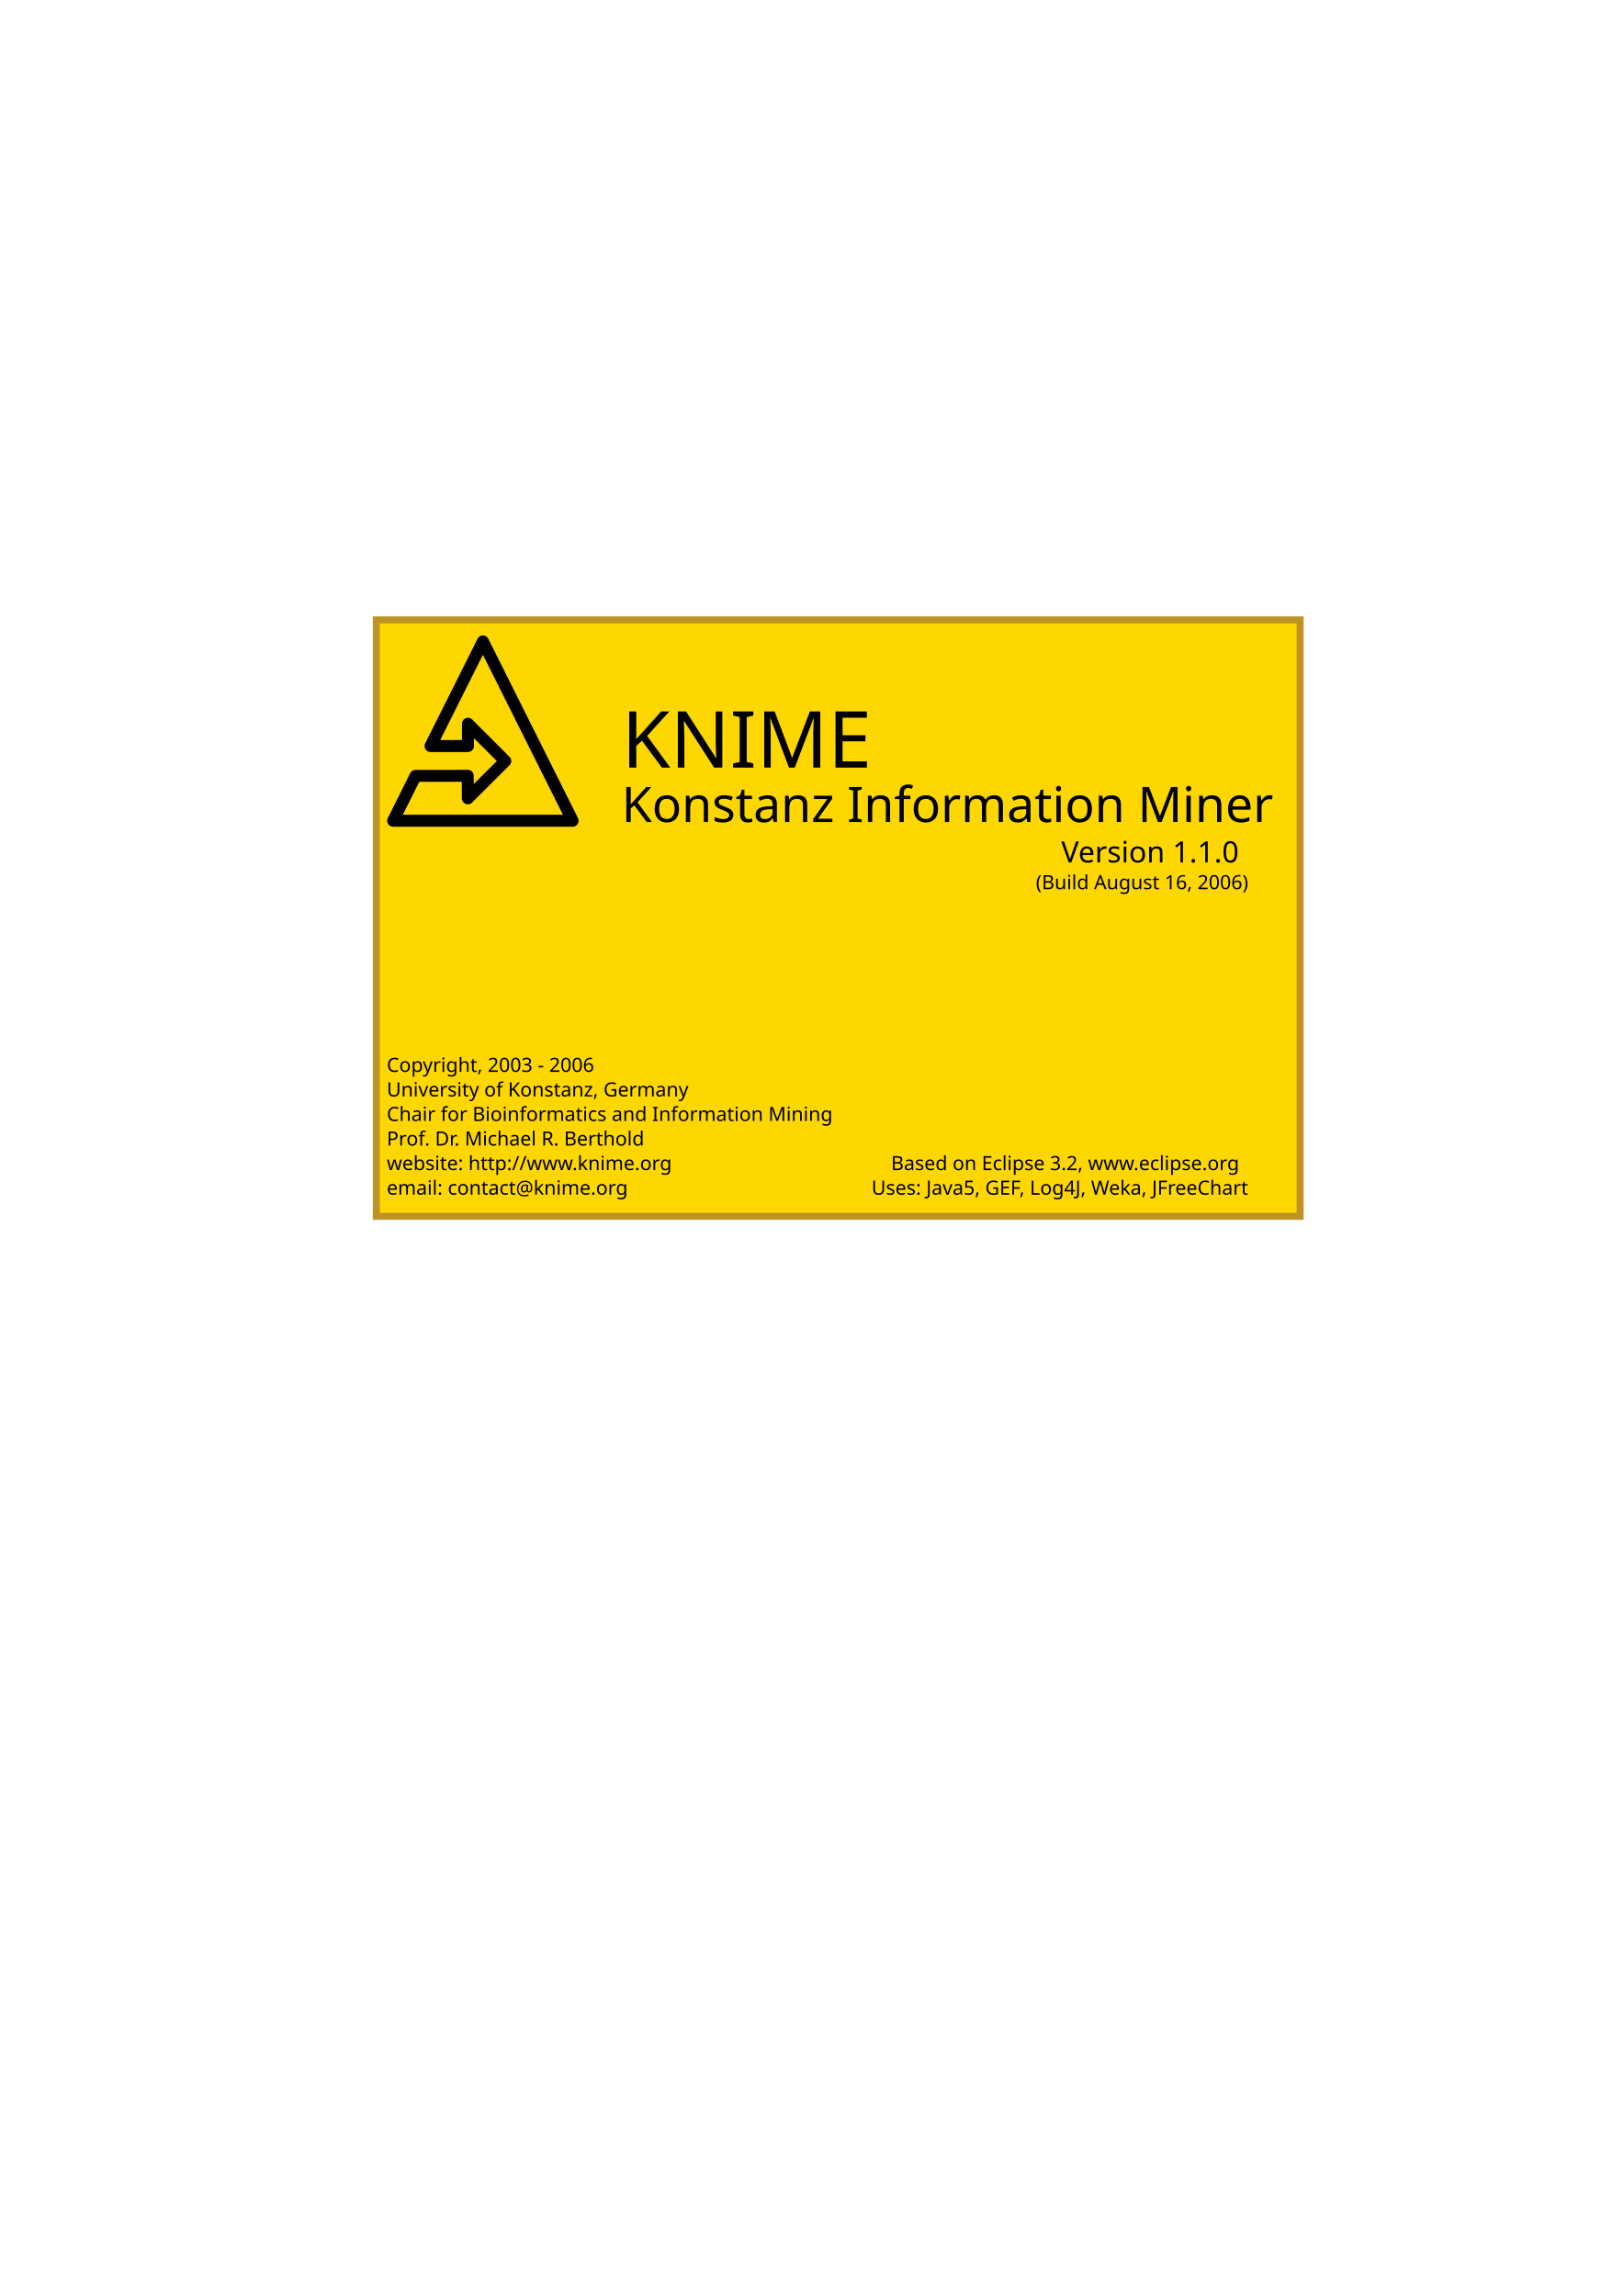
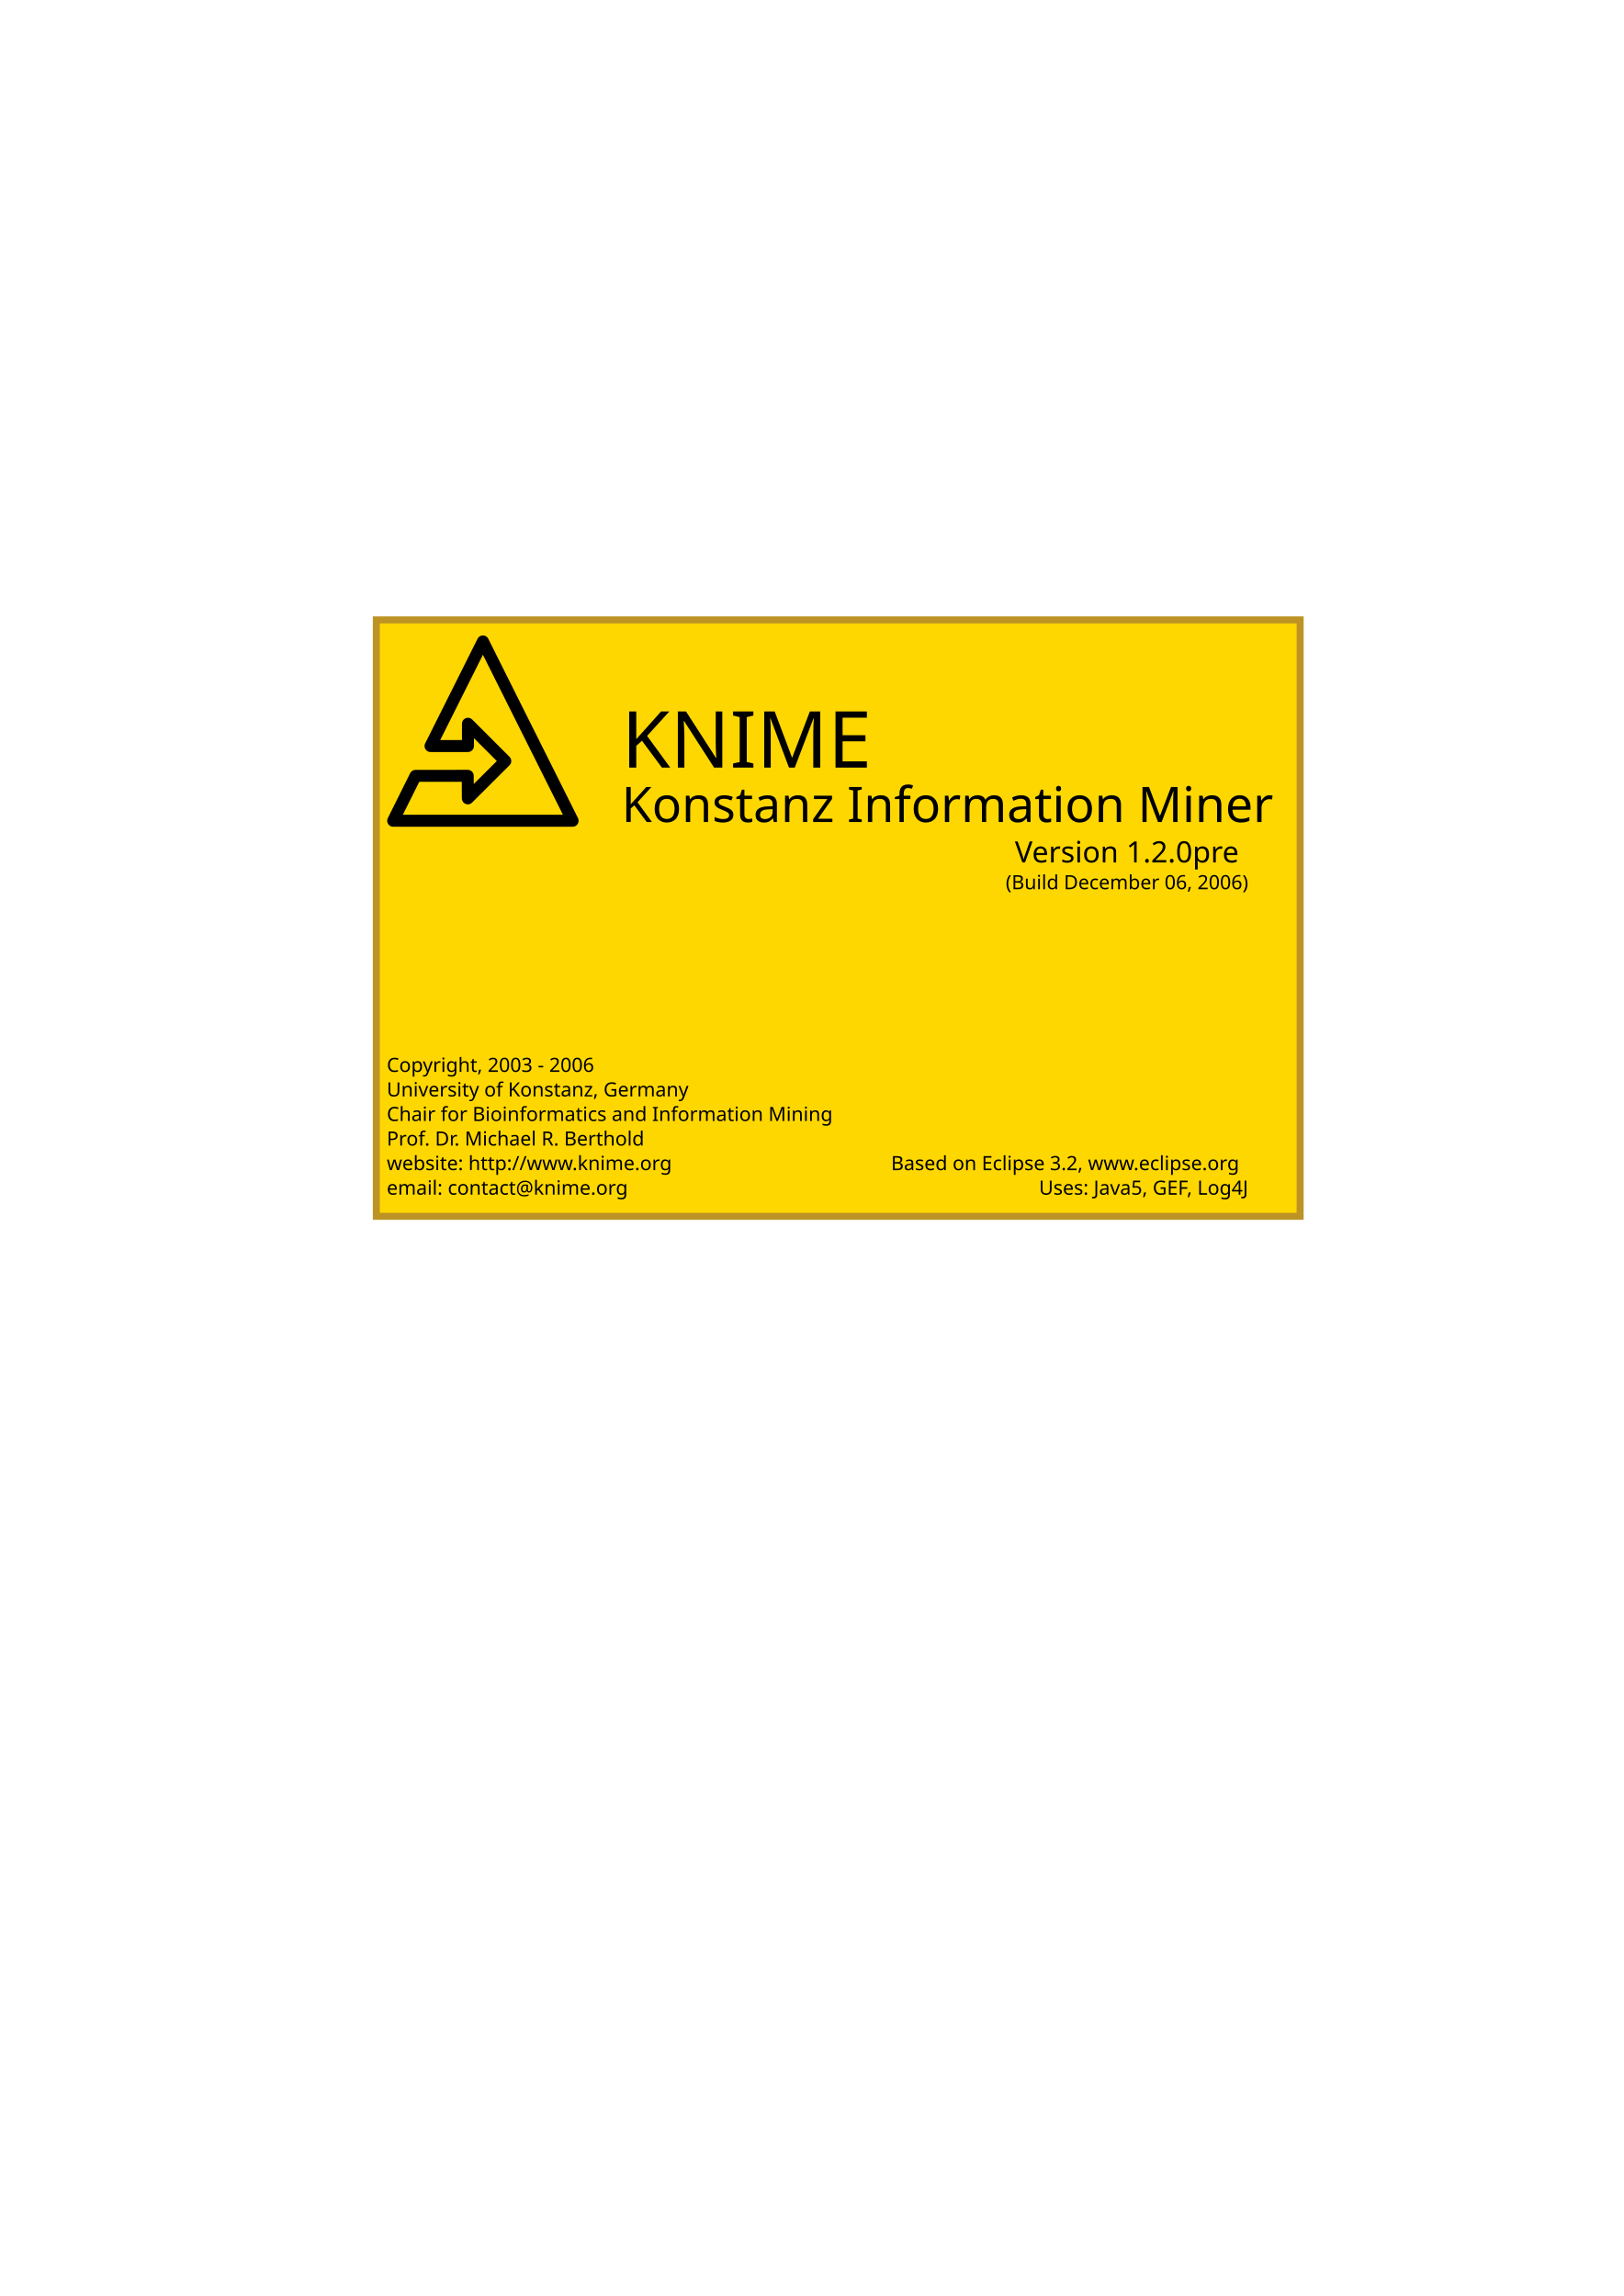
<svg xmlns="http://www.w3.org/2000/svg" width="210mm" height="297mm" id="svg2110">
  <defs id="defs2112" />
  <g id="layer1">
    <g id="g2137" transform="translate(1.086609,119.656)">
      <rect y="183.416" x="182.867" height="291.581" width="451.581" id="rect1391" style="fill:#ffd700;stroke:#bd9325;stroke-width:3.419;stroke-miterlimit:4;stroke-dasharray:none;stroke-opacity:1" />
      <text id="text1365" y="404.394" x="187.958" style="font-size:7.204px;font-style:normal;font-weight:normal;line-height:125%;fill:black;fill-opacity:1;stroke:none;stroke-width:1px;stroke-linecap:butt;stroke-linejoin:miter;stroke-opacity:1;font-family:Bitstream Vera Sans" xml:space="preserve">
        <tspan style="font-size:9.605px;font-style:normal;font-variant:normal;font-weight:normal;font-stretch:normal;text-align:start;line-height:125%;writing-mode:lr-tb;text-anchor:start;font-family:Arial Rounded MT Bold" y="404.394" x="187.958" id="tspan1367">Copyright, 2003 - 2006</tspan>
        <tspan style="font-size:9.605px;font-style:normal;font-variant:normal;font-weight:normal;font-stretch:normal;text-align:start;line-height:125%;writing-mode:lr-tb;text-anchor:start;font-family:Arial Rounded MT Bold" id="tspan1369" y="416.4" x="187.958">University of Konstanz, Germany</tspan>
        <tspan style="font-size:9.605px;font-style:normal;font-variant:normal;font-weight:normal;font-stretch:normal;text-align:start;line-height:125%;writing-mode:lr-tb;text-anchor:start;font-family:Arial Rounded MT Bold" id="tspan1371" y="428.406" x="187.958">Chair for Bioinformatics and Information Mining</tspan>
        <tspan style="font-size:9.605px;font-style:normal;font-variant:normal;font-weight:normal;font-stretch:normal;text-align:start;line-height:125%;writing-mode:lr-tb;text-anchor:start;font-family:Arial Rounded MT Bold" id="tspan1373" y="440.412" x="187.958">Prof. Dr. Michael R. Berthold</tspan>
        <tspan style="font-size:9.605px;font-style:normal;font-variant:normal;font-weight:normal;font-stretch:normal;text-align:start;line-height:125%;writing-mode:lr-tb;text-anchor:start;font-family:Arial Rounded MT Bold" y="452.418" x="187.958" id="tspan2159">website: http://www.knime.org</tspan>
        <tspan style="font-size:9.605px;font-style:normal;font-variant:normal;font-weight:normal;font-stretch:normal;text-align:start;line-height:125%;writing-mode:lr-tb;text-anchor:start;font-family:Arial Rounded MT Bold" y="464.424" x="187.958" id="tspan2161">email: contact@knime.org</tspan>
      </text>
      <rect y="123.961" x="6.434" height="491.777" width="729.852" id="rect1389" style="fill:none;stroke-width:0.354;stroke-miterlimit:4;stroke-dasharray:none" />
      <text xml:space="preserve" style="font-size:42.021px;font-style:normal;font-variant:normal;font-weight:normal;font-stretch:normal;line-height:100%;writing-mode:lr-tb;text-anchor:start;fill:black;fill-opacity:1;stroke:none;stroke-width:1px;stroke-linecap:butt;stroke-linejoin:miter;stroke-opacity:1;font-family:Arial Rounded MT Bold" x="302.747" y="255.614" id="text3571">
        <tspan id="tspan3573" x="302.747" y="255.614" style="font-size:38.42px;font-style:normal;font-variant:normal;font-weight:normal;font-stretch:normal;text-align:start;line-height:100%;writing-mode:lr-tb;text-anchor:start;font-family:Arial Rounded MT Bold">KNIME</tspan>
        <tspan id="tspan3577" x="302.747" y="282.252" style="font-size:24.012px">Konstanz Information Miner</tspan>
      </text>
-       <text xml:space="preserve" style="font-size:7.204px;font-style:normal;font-weight:normal;text-align:end;line-height:125%;writing-mode:lr-tb;text-anchor:end;fill:#000000;fill-opacity:1;stroke:none;stroke-width:1px;stroke-linecap:butt;stroke-linejoin:miter;stroke-opacity:1;font-family:Bitstream Vera Sans" x="625.123" y="301.994" id="text2163">
-         <tspan id="tspan2165" x="625.123" y="301.994" style="font-size:14.407px;font-style:normal;font-variant:normal;font-weight:normal;font-stretch:normal;text-align:end;line-height:125%;writing-mode:lr-tb;text-anchor:end;font-family:Arial Rounded MT Bold">Version 1.1.0</tspan>
-         <tspan x="625.123" y="315.094" style="font-size:9.605px;font-style:normal;font-variant:normal;font-weight:normal;font-stretch:normal;text-align:end;line-height:125%;writing-mode:lr-tb;text-anchor:end;font-family:Arial Rounded MT Bold" id="tspan1986">(Build August 16, 2006)</tspan>
+       <text xml:space="preserve" style="font-size:7.204px;font-style:normal;font-weight:normal;text-align:end;line-height:125%;writing-mode:lr-tb;text-anchor:end;fill:black;fill-opacity:1;stroke:none;stroke-width:1px;stroke-linecap:butt;stroke-linejoin:miter;stroke-opacity:1;font-family:Bitstream Vera Sans" x="625.123" y="301.994" id="text2163">
+         <tspan id="tspan2165" x="625.123" y="301.994" style="font-size:14.407px;font-style:normal;font-variant:normal;font-weight:normal;font-stretch:normal;text-align:end;line-height:125%;writing-mode:lr-tb;text-anchor:end;font-family:Arial Rounded MT Bold">Version 1.2.0pre</tspan>
+         <tspan x="625.123" y="315.094" style="font-size:9.605px;font-style:normal;font-variant:normal;font-weight:normal;font-stretch:normal;text-align:end;line-height:125%;writing-mode:lr-tb;text-anchor:end;font-family:Arial Rounded MT Bold" id="tspan1986">(Build December 06, 2006)</tspan>
      </text>
      <g id="g1939" transform="matrix(0.600306,0,0,0.600306,35.7501,166.578)">
        <path id="path1293" d="M 258.792,191.625 L 404.914,191.619 L 331.865,45.576 L 289.21,130.776 L 319.678,130.778 L 319.703,112.628 L 350.083,142.992 L 319.601,173.385 L 319.508,155.021 L 276.997,155.058 L 258.792,191.625 z " style="fill:none;fill-opacity:0.75;fill-rule:evenodd;stroke:black;stroke-width:9.748;stroke-linecap:round;stroke-linejoin:round;stroke-miterlimit:4;stroke-dasharray:none;stroke-opacity:1" />
      </g>
      <text xml:space="preserve" style="font-size:8.404px;font-style:normal;font-variant:normal;font-weight:normal;font-stretch:normal;text-align:end;line-height:125%;writing-mode:lr-tb;text-anchor:end;fill:black;fill-opacity:1;stroke:none;stroke-width:1px;stroke-linecap:butt;stroke-linejoin:miter;stroke-opacity:1;font-family:Arial Rounded MT Bold" x="624.335" y="452.428" id="text1948">
        <tspan x="624.335" y="452.428" style="font-size:9.605px;font-style:normal;font-variant:normal;font-weight:normal;font-stretch:normal;text-align:end;line-height:125%;writing-mode:lr-tb;text-anchor:end;font-family:Arial Rounded MT Bold" id="tspan1952">Based on Eclipse 3.2, www.eclipse.org</tspan>
-         <tspan x="624.335" y="464.434" style="font-size:9.605px;font-style:normal;font-variant:normal;font-weight:normal;font-stretch:normal;text-align:end;line-height:125%;writing-mode:lr-tb;text-anchor:end;font-family:Arial Rounded MT Bold" id="tspan1978">Uses: Java5, GEF, Log4J, Weka, JFreeChart</tspan>
+         <tspan x="624.335" y="464.434" style="font-size:9.605px;font-style:normal;font-variant:normal;font-weight:normal;font-stretch:normal;text-align:end;line-height:125%;writing-mode:lr-tb;text-anchor:end;font-family:Arial Rounded MT Bold" id="tspan1978">Uses: Java5, GEF, Log4J</tspan>
      </text>
    </g>
  </g>
</svg>
